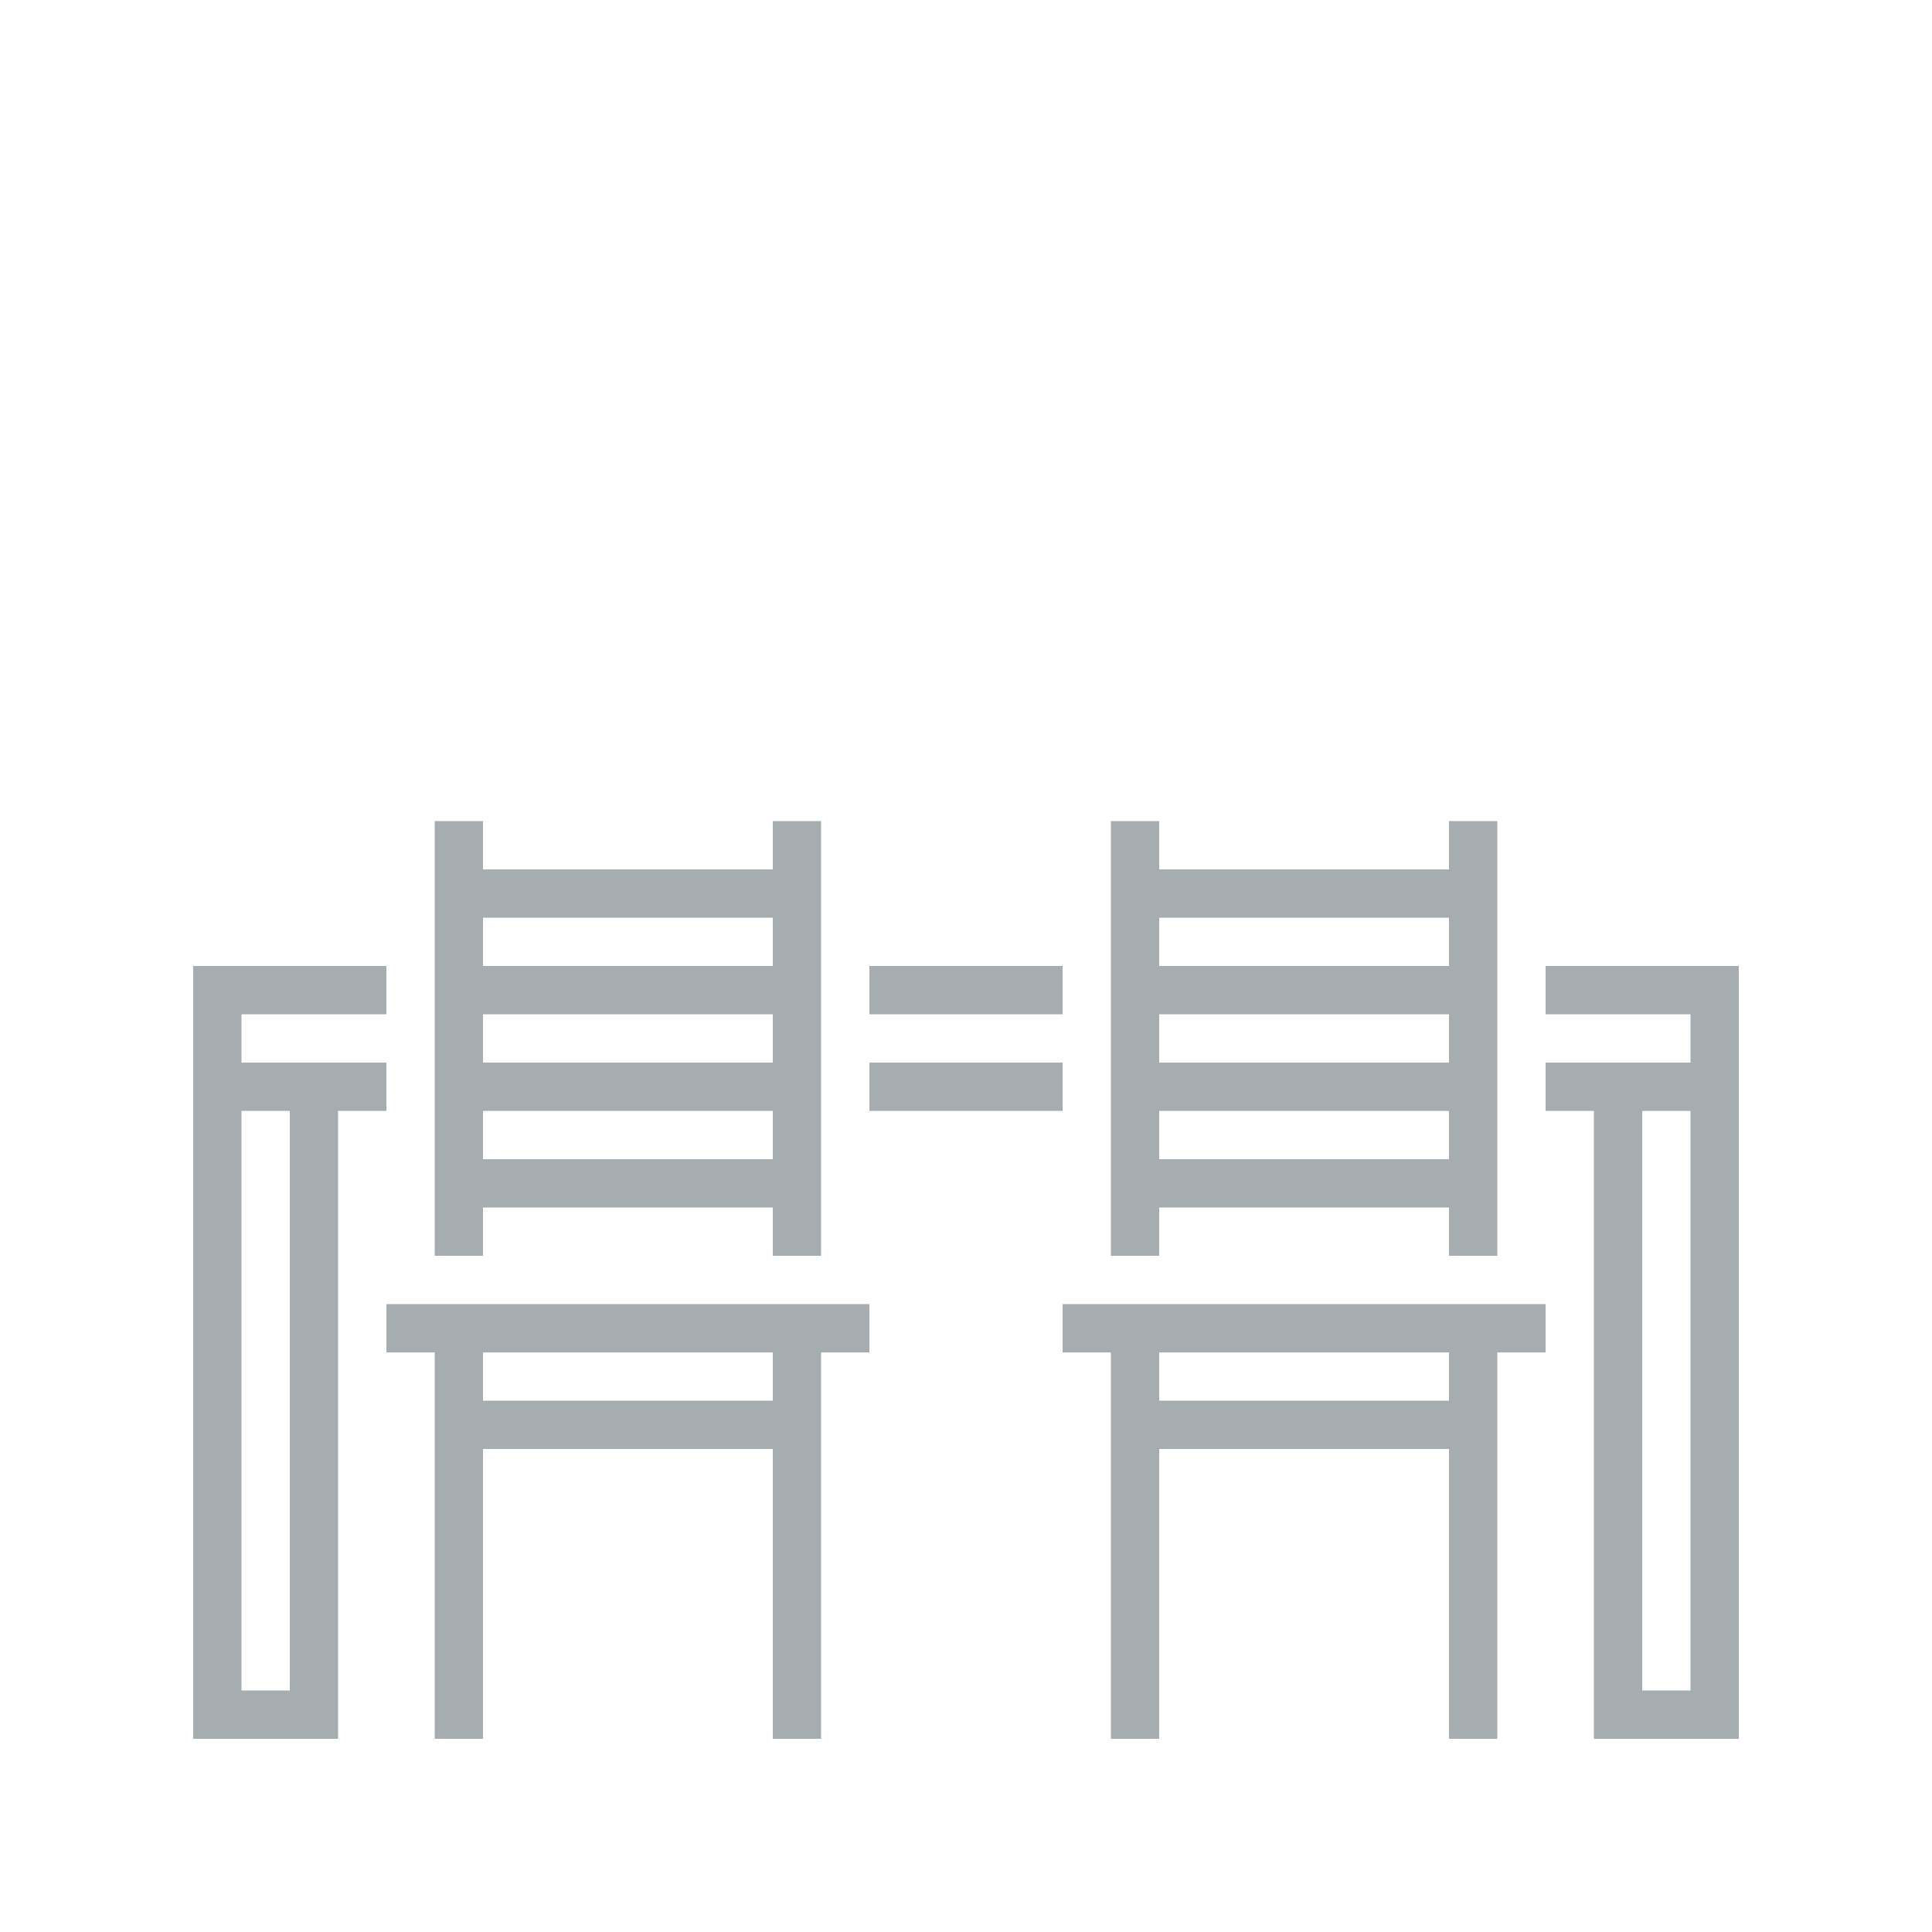
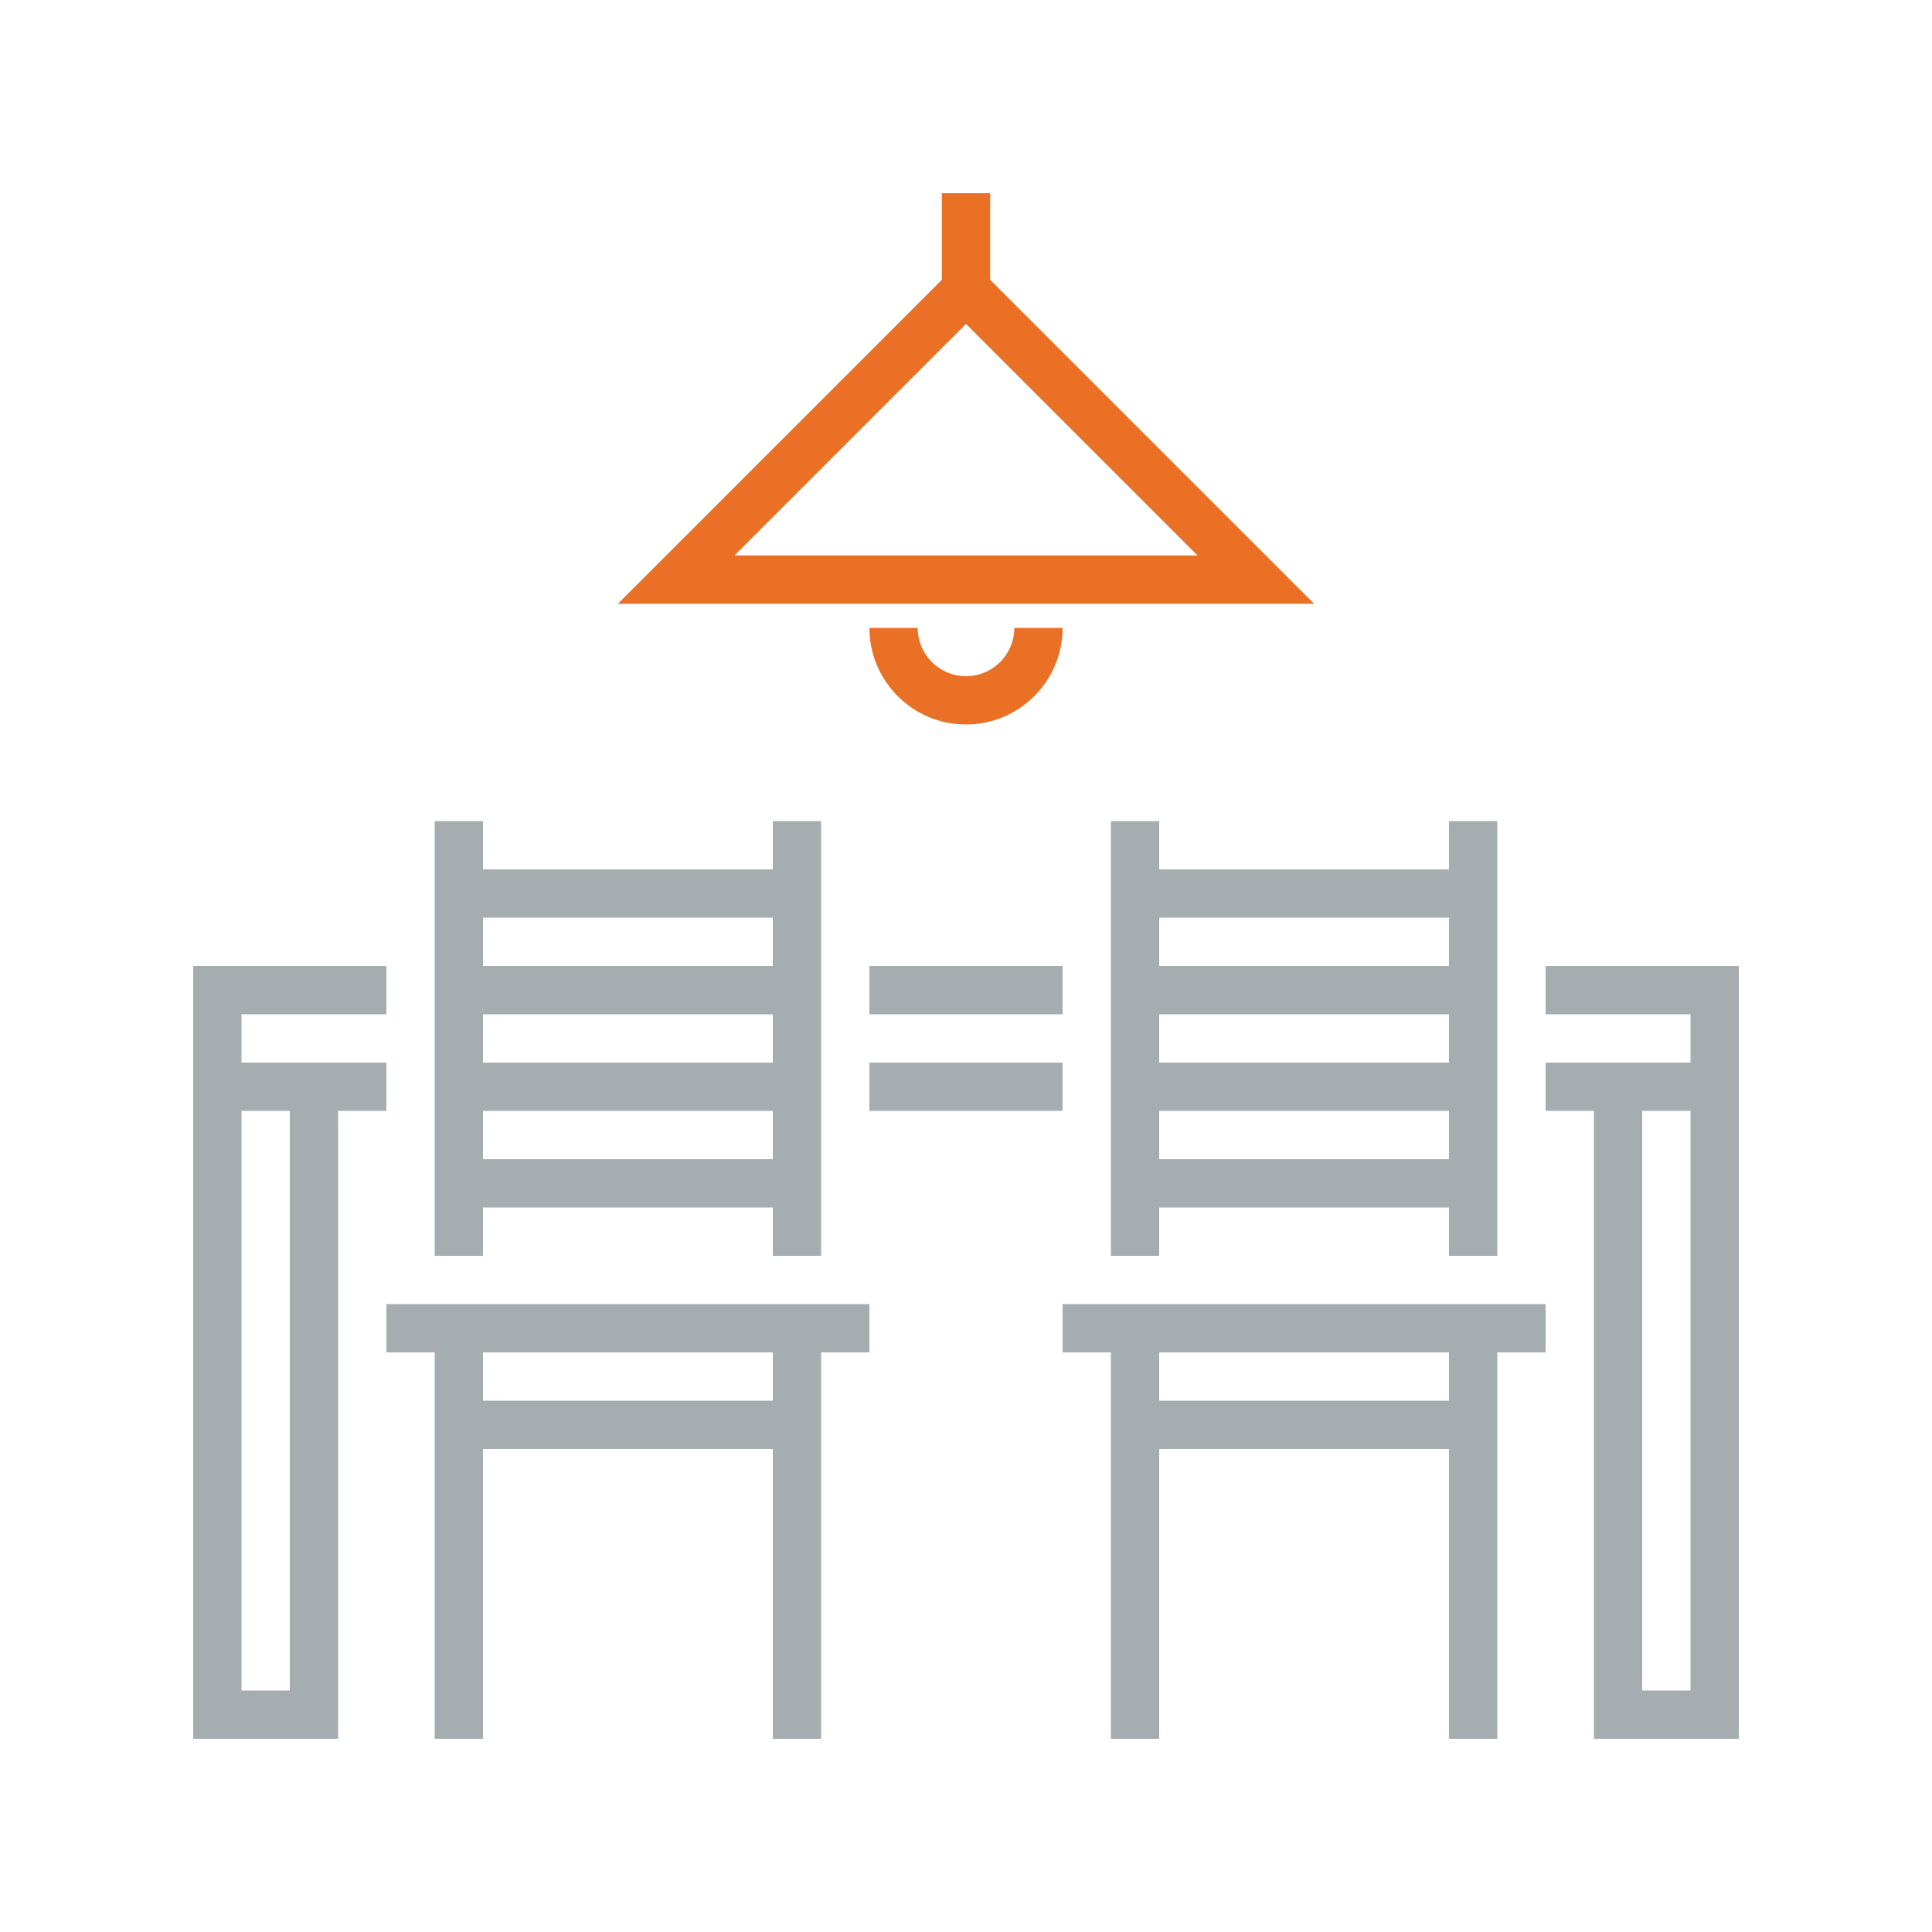
<svg xmlns="http://www.w3.org/2000/svg" width="80px" height="80px" viewBox="0 0 80 80" version="1.1">
-   <g id="Icons/Illustrative-Icons/Home" stroke="none" stroke-width="1" fill="none" fill-rule="evenodd">
+   <g id="Icons/Illustrative-icons/home" stroke="none" stroke-width="1" fill="none" fill-rule="evenodd">
    <g id="Group-2" transform="translate(8, 8)">
      <polygon id="Fill-425" fill="#A5ADB1" points="28 38 36 38 36 36 28 36" />
      <polygon id="Fill-426" fill="#A5ADB1" points="28 34 36 34 36 32 28 32" />
      <polyline id="Fill-427" fill="#A5ADB1" points="6 64 0 64 0 32 8 32 8 34 2 34 2 62 4 62 4 36 8 36 8 38 6 38 6 64" />
      <polygon id="Fill-428" fill="#A5ADB1" points="10 44 12 44 12 26 10 26" />
      <polygon id="Fill-429" fill="#A5ADB1" points="10 64 12 64 12 47 10 47" />
      <polygon id="Fill-430" fill="#A5ADB1" points="8 48 28 48 28 46 8 46" />
      <polygon id="Fill-431" fill="#A5ADB1" points="24 44 26 44 26 26 24 26" />
      <polygon id="Fill-432" fill="#A5ADB1" points="24 64 26 64 26 47 24 47" />
      <polygon id="Fill-433" fill="#A5ADB1" points="11 30 25 30 25 28 11 28" />
      <polygon id="Fill-434" fill="#A5ADB1" points="11 34 25 34 25 32 11 32" />
      <polygon id="Fill-435" fill="#A5ADB1" points="11 38 25 38 25 36 11 36" />
      <polygon id="Fill-436" fill="#A5ADB1" points="11 42 25 42 25 40 11 40" />
      <polygon id="Fill-437" fill="#A5ADB1" points="11 52 25 52 25 50 11 50" />
      <polygon id="Fill-438" fill="#A5ADB1" points="38 44 40 44 40 26 38 26" />
      <polygon id="Fill-439" fill="#A5ADB1" points="38 64 40 64 40 47 38 47" />
      <polygon id="Fill-440" fill="#A5ADB1" points="36 48 56 48 56 46 36 46" />
      <polygon id="Fill-441" fill="#A5ADB1" points="52 44 54 44 54 26 52 26" />
      <polygon id="Fill-442" fill="#A5ADB1" points="52 64 54 64 54 47 52 47" />
      <polygon id="Fill-443" fill="#A5ADB1" points="39 30 53 30 53 28 39 28" />
      <polygon id="Fill-444" fill="#A5ADB1" points="39 34 53 34 53 32 39 32" />
      <polygon id="Fill-445" fill="#A5ADB1" points="39 38 53 38 53 36 39 36" />
      <polygon id="Fill-446" fill="#A5ADB1" points="39 42 53 42 53 40 39 40" />
      <polygon id="Fill-447" fill="#A5ADB1" points="39 52 53 52 53 50 39 50" />
      <polyline id="Fill-448" fill="#A5ADB1" points="64 64 58 64 58 38 56 38 56 36 60 36 60 62 62 62 62 34 56 34 56 32 64 32 64 64" />
      <polygon id="Fill-449" fill="#A5ADB1" points="1 38 5 38 5 36 1 36" />
      <polygon id="Fill-450" fill="#A5ADB1" points="59 38 63 38 63 36 59 36" />
-       <polygon id="Fill-451" class="fi-icon-illustative-highlight-fill" points="31 4 33 4 33 0 31 0" />
-       <path d="M22.414,15 L41.586,15 L32,5.414 L22.414,15 Z M46.414,17 L17.586,17 L32,2.586 L46.414,17 L46.414,17 Z" id="Fill-452" class="fi-icon-illustative-highlight-fill" />
-       <path d="M32,22 C29.794,22 28,20.206 28,18 L30,18 C30,19.103 30.897,20 32,20 C33.103,20 34,19.103 34,18 L36,18 C36,20.206 34.206,22 32,22" id="Fill-453" class="fi-icon-illustative-highlight-fill" />
+       <polygon id="Fill-451" fill="#E97025" points="31 4 33 4 33 0 31 0" />
+       <path d="M22.414,15 L41.586,15 L32,5.414 L22.414,15 Z M46.414,17 L17.586,17 L32,2.586 L46.414,17 L46.414,17 Z" id="Fill-452" fill="#E97025" />
+       <path d="M32,22 C29.794,22 28,20.206 28,18 L30,18 C30,19.103 30.897,20 32,20 C33.103,20 34,19.103 34,18 L36,18 C36,20.206 34.206,22 32,22" id="Fill-453" fill="#E97025" />
    </g>
    <rect id="bounding-box" x="0" y="0" width="80" height="80" />
  </g>
</svg>
